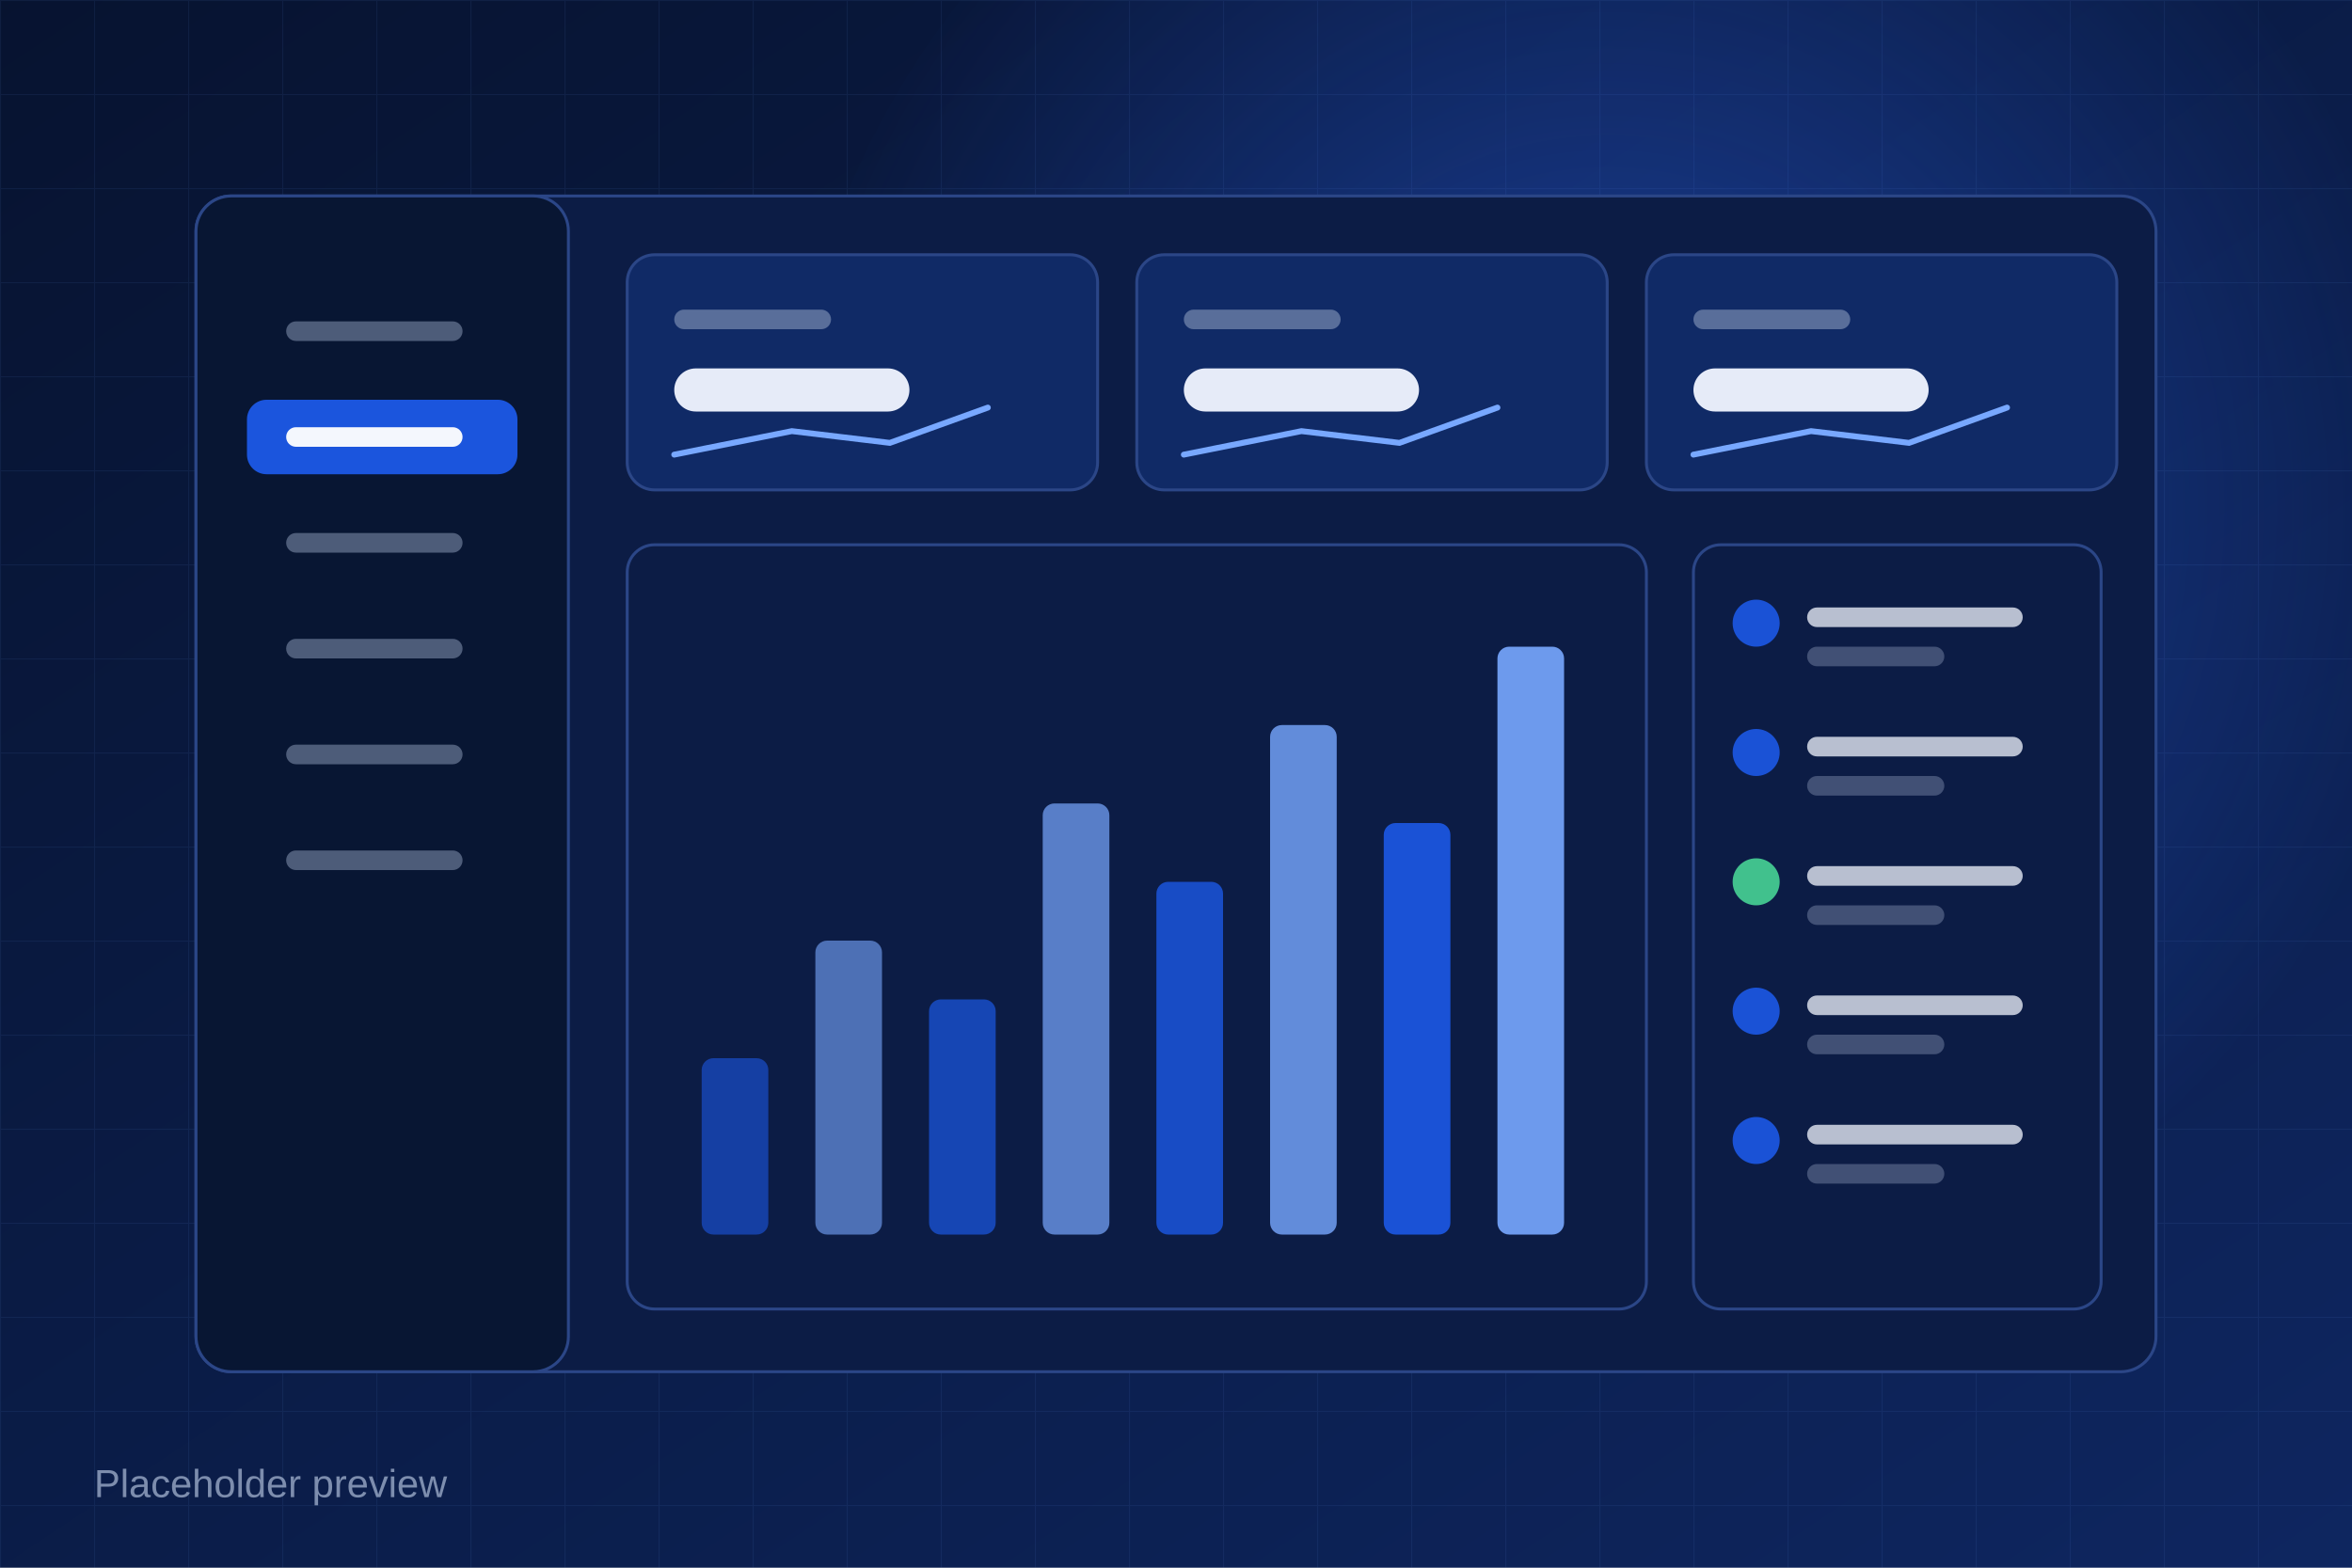
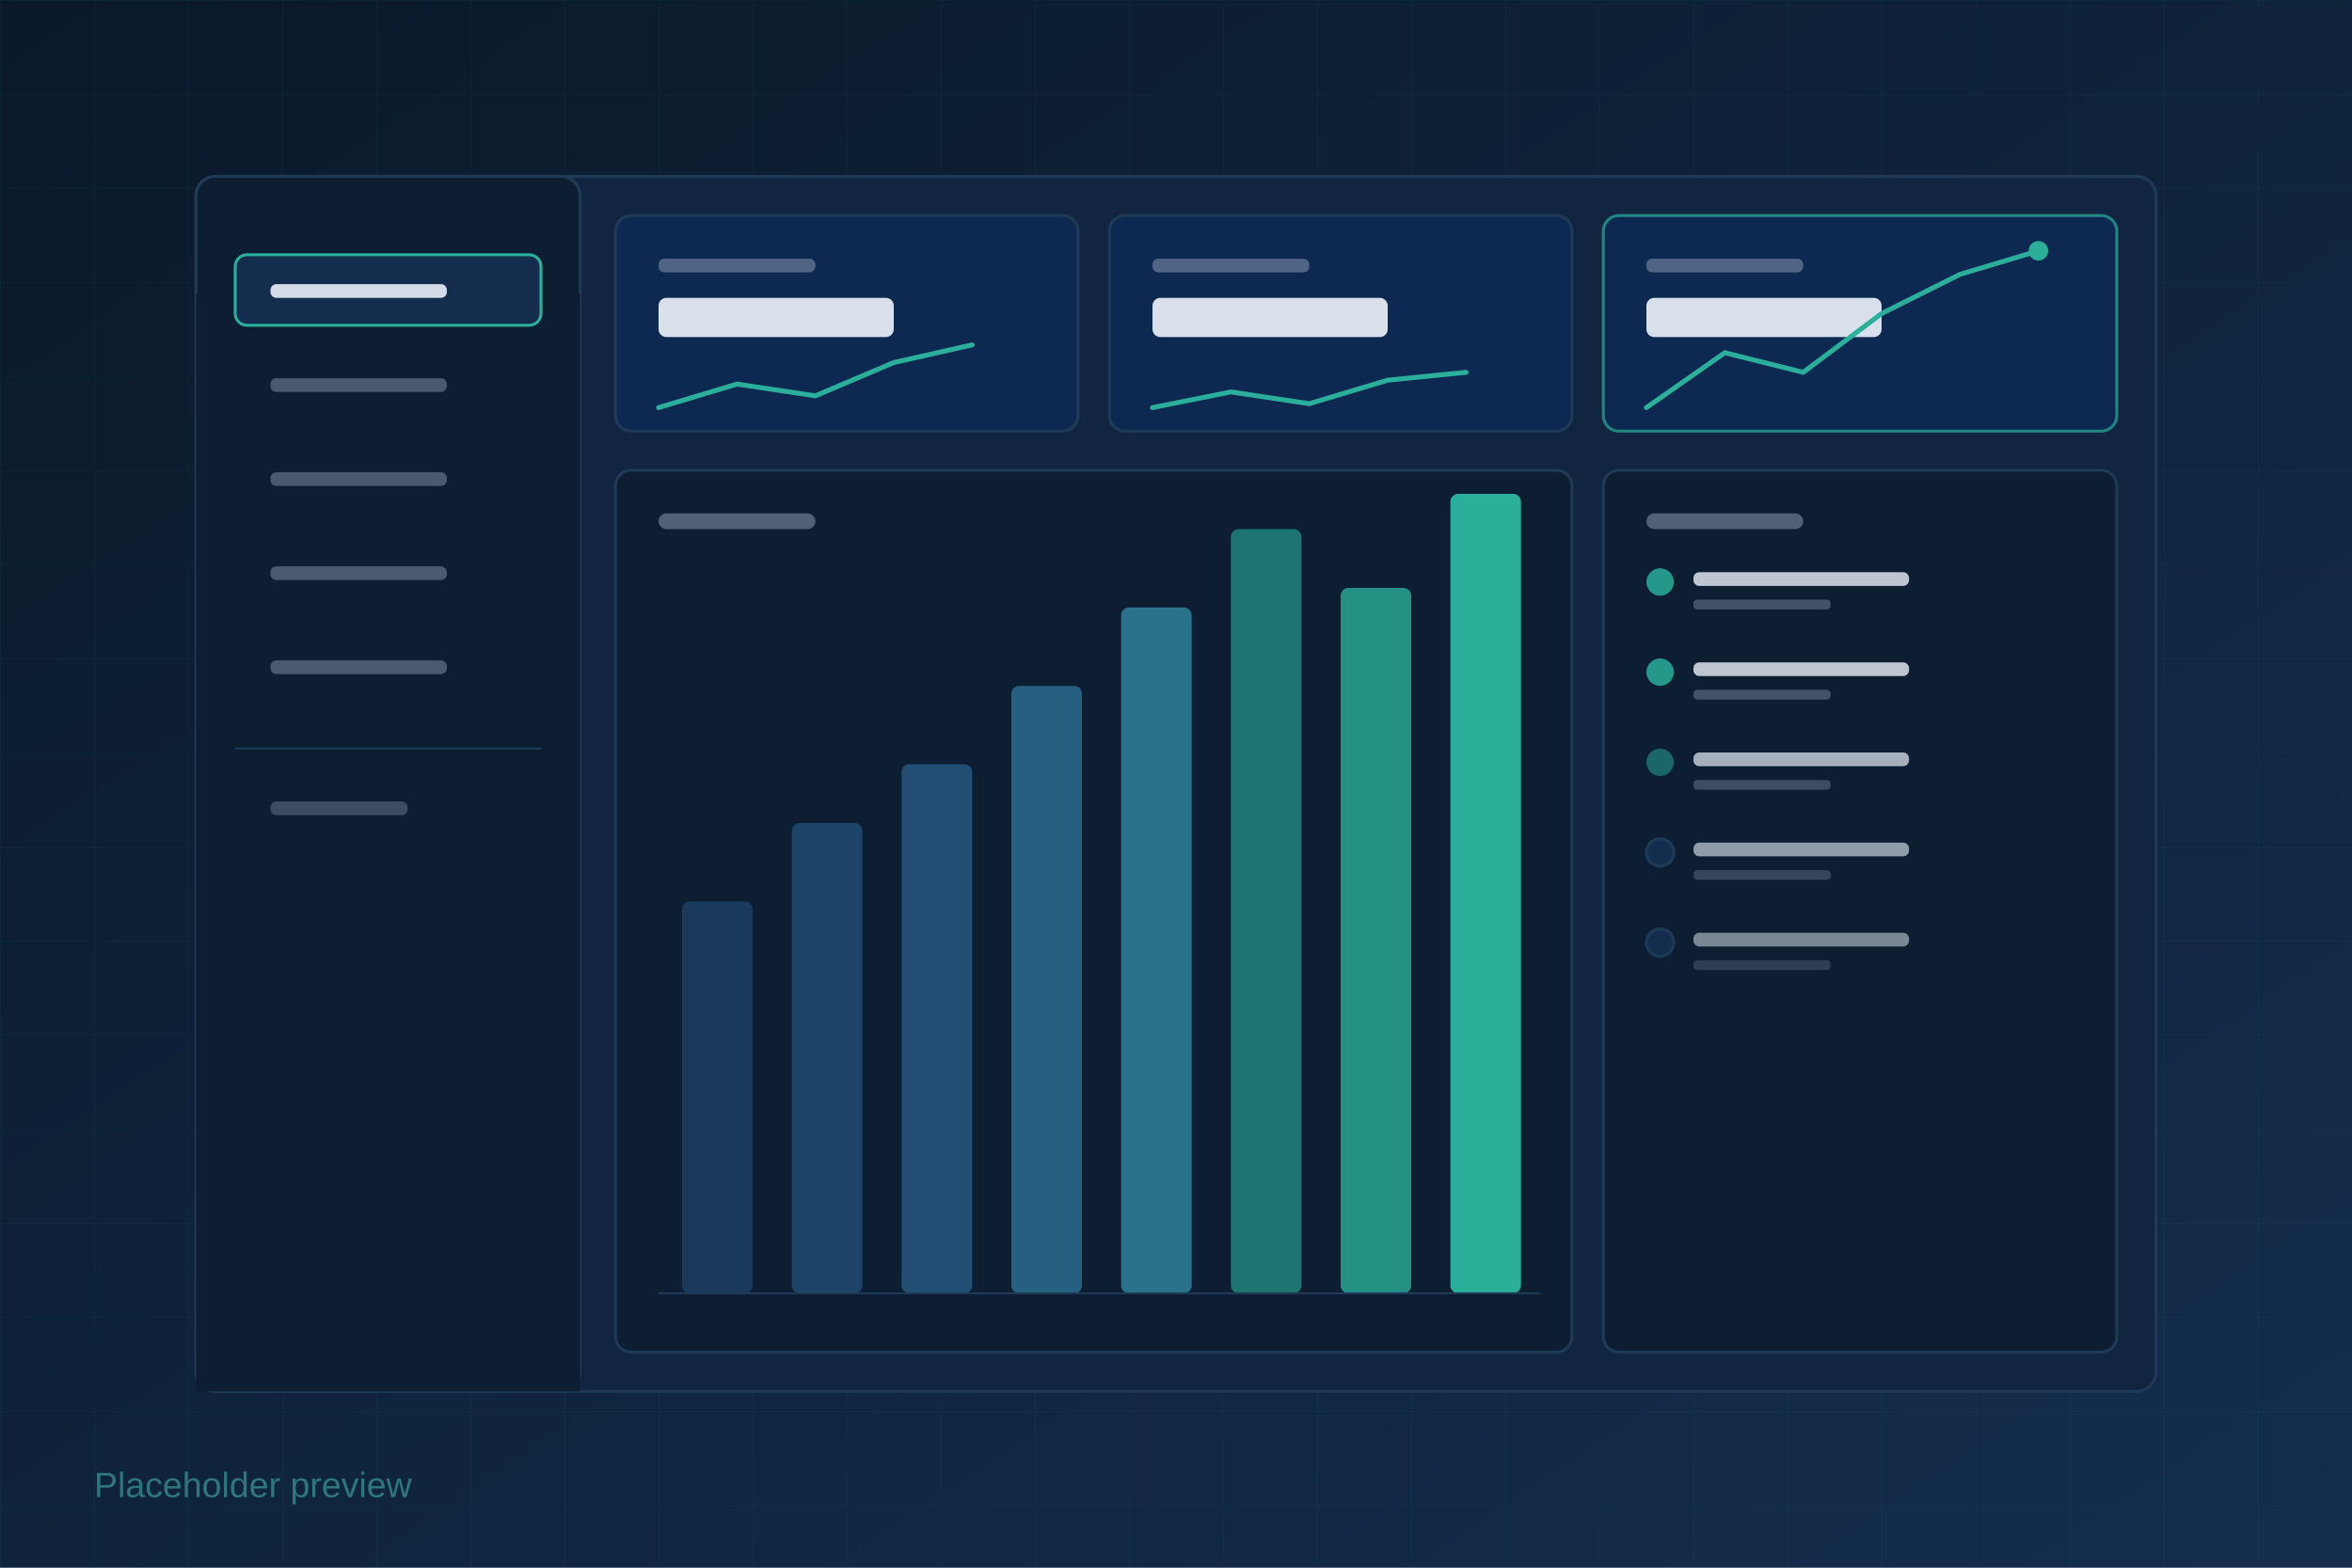
<svg xmlns="http://www.w3.org/2000/svg" viewBox="0 0 1200 800" width="1200" height="800" fill="none">
  <defs>
-     <linearGradient id="bg-operations-suite" x1="0" y1="0" x2="1" y2="1">
-       <stop offset="0" stop-color="#071330" />
-       <stop offset="1" stop-color="#0e2660" />
+     <linearGradient id="bg-os" x1="0" y1="0" x2="1" y2="1">
+       <stop offset="0" stop-color="#0a1929" />
+       <stop offset="1" stop-color="#142d4e" />
    </linearGradient>
-     <radialGradient id="gl-operations-suite" cx="0.5" cy="0.5" r="0.5">
-       <stop offset="0" stop-color="#2f6bff" stop-opacity="0.45" />
-       <stop offset="1" stop-color="#2f6bff" stop-opacity="0" />
-     </radialGradient>
-     <pattern id="gr-operations-suite" width="48" height="48" patternUnits="userSpaceOnUse">
-       <path d="M48 0H0V48" stroke="#78a8ff" stroke-opacity="0.08" />
+     <pattern id="gr-os" width="48" height="48" patternUnits="userSpaceOnUse">
+       <path d="M48 0H0V48" stroke="#2bae9a" stroke-opacity="0.055" />
    </pattern>
  </defs>
-   <rect width="1200" height="800" fill="url(#bg-operations-suite)" />
-   <rect width="1200" height="800" fill="url(#gr-operations-suite)" />
-   <circle cx="820" cy="260" r="420" fill="url(#gl-operations-suite)" />
-   <rect x="100" y="100" width="1000" height="600" rx="18" fill="#0c1c45" stroke="#2b4687" stroke-width="1.5" />
-   <rect x="100" y="100" width="190" height="600" rx="18" fill="#081633" stroke="#2b4687" stroke-width="1.5" />
-   <rect x="126" y="150" width="138" height="38" rx="10" fill="none" fill-opacity="0.9" />
-   <rect x="146" y="164" width="90" height="10" rx="5" fill="#a3b2cf" fill-opacity="0.45" />
-   <rect x="126" y="204" width="138" height="38" rx="10" fill="#1d5cf0" fill-opacity="0.9" />
-   <rect x="146" y="218" width="90" height="10" rx="5" fill="#ffffff" fill-opacity="0.95" />
-   <rect x="126" y="258" width="138" height="38" rx="10" fill="none" fill-opacity="0.9" />
-   <rect x="146" y="272" width="90" height="10" rx="5" fill="#a3b2cf" fill-opacity="0.45" />
-   <rect x="126" y="312" width="138" height="38" rx="10" fill="none" fill-opacity="0.9" />
-   <rect x="146" y="326" width="90" height="10" rx="5" fill="#a3b2cf" fill-opacity="0.45" />
-   <rect x="126" y="366" width="138" height="38" rx="10" fill="none" fill-opacity="0.9" />
-   <rect x="146" y="380" width="90" height="10" rx="5" fill="#a3b2cf" fill-opacity="0.45" />
-   <rect x="126" y="420" width="138" height="38" rx="10" fill="none" fill-opacity="0.9" />
-   <rect x="146" y="434" width="90" height="10" rx="5" fill="#a3b2cf" fill-opacity="0.45" />
-   <rect x="320" y="130" width="240" height="120" rx="14" fill="#102a66" stroke="#2b4687" stroke-width="1.5" />
-   <rect x="344" y="158" width="80" height="10" rx="5" fill="#a3b2cf" fill-opacity="0.5" />
-   <rect x="344" y="188" width="120" height="22" rx="11" fill="#f1f5ff" fill-opacity="0.95" />
-   <path d="M344 232 L404 220 L454 226 L504 208" stroke="#78a8ff" stroke-width="3" stroke-linecap="round" fill="none" />
-   <rect x="580" y="130" width="240" height="120" rx="14" fill="#102a66" stroke="#2b4687" stroke-width="1.5" />
-   <rect x="604" y="158" width="80" height="10" rx="5" fill="#a3b2cf" fill-opacity="0.5" />
-   <rect x="604" y="188" width="120" height="22" rx="11" fill="#f1f5ff" fill-opacity="0.95" />
-   <path d="M604 232 L664 220 L714 226 L764 208" stroke="#78a8ff" stroke-width="3" stroke-linecap="round" fill="none" />
-   <rect x="840" y="130" width="240" height="120" rx="14" fill="#102a66" stroke="#2b4687" stroke-width="1.5" />
-   <rect x="864" y="158" width="80" height="10" rx="5" fill="#a3b2cf" fill-opacity="0.5" />
-   <rect x="864" y="188" width="120" height="22" rx="11" fill="#f1f5ff" fill-opacity="0.95" />
-   <path d="M864 232 L924 220 L974 226 L1024 208" stroke="#78a8ff" stroke-width="3" stroke-linecap="round" fill="none" />
-   <rect x="320" y="278" width="520" height="390" rx="14" fill="#0c1c45" stroke="#2b4687" stroke-width="1.5" />
-   <rect x="358" y="540" width="34" height="90" rx="6" fill="#1d5cf0" fill-opacity="0.55" />
-   <rect x="416" y="480" width="34" height="150" rx="6" fill="#78a8ff" fill-opacity="0.6" />
-   <rect x="474" y="510" width="34" height="120" rx="6" fill="#1d5cf0" fill-opacity="0.65" />
-   <rect x="532" y="410" width="34" height="220" rx="6" fill="#78a8ff" fill-opacity="0.7" />
-   <rect x="590" y="450" width="34" height="180" rx="6" fill="#1d5cf0" fill-opacity="0.75" />
-   <rect x="648" y="370" width="34" height="260" rx="6" fill="#78a8ff" fill-opacity="0.8" />
-   <rect x="706" y="420" width="34" height="210" rx="6" fill="#1d5cf0" fill-opacity="0.85" />
-   <rect x="764" y="330" width="34" height="300" rx="6" fill="#78a8ff" fill-opacity="0.9" />
-   <rect x="864" y="278" width="208" height="390" rx="14" fill="#0c1c45" stroke="#2b4687" stroke-width="1.5" />
-   <circle cx="896" cy="318" r="12" fill="#1d5cf0" fill-opacity="0.85" />
-   <rect x="922" y="310" width="110" height="10" rx="5" fill="#f1f5ff" fill-opacity="0.75" />
-   <rect x="922" y="330" width="70" height="10" rx="5" fill="#a3b2cf" fill-opacity="0.35" />
-   <circle cx="896" cy="384" r="12" fill="#1d5cf0" fill-opacity="0.85" />
-   <rect x="922" y="376" width="110" height="10" rx="5" fill="#f1f5ff" fill-opacity="0.75" />
-   <rect x="922" y="396" width="70" height="10" rx="5" fill="#a3b2cf" fill-opacity="0.35" />
-   <circle cx="896" cy="450" r="12" fill="#4ade9a" fill-opacity="0.85" />
-   <rect x="922" y="442" width="110" height="10" rx="5" fill="#f1f5ff" fill-opacity="0.75" />
-   <rect x="922" y="462" width="70" height="10" rx="5" fill="#a3b2cf" fill-opacity="0.35" />
-   <circle cx="896" cy="516" r="12" fill="#1d5cf0" fill-opacity="0.85" />
-   <rect x="922" y="508" width="110" height="10" rx="5" fill="#f1f5ff" fill-opacity="0.75" />
-   <rect x="922" y="528" width="70" height="10" rx="5" fill="#a3b2cf" fill-opacity="0.35" />
-   <circle cx="896" cy="582" r="12" fill="#1d5cf0" fill-opacity="0.85" />
-   <rect x="922" y="574" width="110" height="10" rx="5" fill="#f1f5ff" fill-opacity="0.75" />
-   <rect x="922" y="594" width="70" height="10" rx="5" fill="#a3b2cf" fill-opacity="0.35" />
-   <text x="48" y="764" font-family="Arial, Helvetica, sans-serif" font-size="20" fill="#a3b2cf" fill-opacity="0.75">Placeholder preview</text>
+   <rect width="1200" height="800" fill="url(#bg-os)" />
+   <rect width="1200" height="800" fill="url(#gr-os)" />
+   <rect x="100" y="90" width="1000" height="620" rx="10" fill="#112540" stroke="#1e3a56" stroke-width="1.5" />
+   <rect x="100" y="90" width="196" height="620" rx="10" fill="#0d1e32" stroke="#1e3a56" stroke-width="1.5" />
+   <rect x="100" y="150" width="196" height="560" fill="#0d1e32" />
+   <rect x="120" y="130" width="156" height="36" rx="6" fill="#142d4e" stroke="#2bae9a" stroke-width="1.5" />
+   <rect x="138" y="145" width="90" height="7" rx="3" fill="#e8f0f8" fill-opacity="0.9" />
+   <rect x="120" y="178" width="156" height="36" rx="6" fill="transparent" />
+   <rect x="138" y="193" width="90" height="7" rx="3" fill="#94a3b8" fill-opacity="0.45" />
+   <rect x="120" y="226" width="156" height="36" rx="6" fill="transparent" />
+   <rect x="138" y="241" width="90" height="7" rx="3" fill="#94a3b8" fill-opacity="0.45" />
+   <rect x="120" y="274" width="156" height="36" rx="6" fill="transparent" />
+   <rect x="138" y="289" width="90" height="7" rx="3" fill="#94a3b8" fill-opacity="0.45" />
+   <rect x="120" y="322" width="156" height="36" rx="6" fill="transparent" />
+   <rect x="138" y="337" width="90" height="7" rx="3" fill="#94a3b8" fill-opacity="0.45" />
+   <path d="M120 382 H276" stroke="#1e3a56" stroke-width="1" />
+   <rect x="120" y="394" width="156" height="36" rx="6" fill="transparent" />
+   <rect x="138" y="409" width="70" height="7" rx="3" fill="#94a3b8" fill-opacity="0.35" />
+   <rect x="314" y="110" width="236" height="110" rx="8" fill="#0d2952" stroke="#1e3a56" stroke-width="1.5" />
+   <rect x="336" y="132" width="80" height="7" rx="3" fill="#94a3b8" fill-opacity="0.5" />
+   <rect x="336" y="152" width="120" height="20" rx="4" fill="#e8f0f8" fill-opacity="0.92" />
+   <path d="M336 208 L376 196 L416 202 L456 185 L496 176" stroke="#2bae9a" stroke-width="2.5" stroke-linecap="round" fill="none" />
+   <rect x="566" y="110" width="236" height="110" rx="8" fill="#0d2952" stroke="#1e3a56" stroke-width="1.5" />
+   <rect x="588" y="132" width="80" height="7" rx="3" fill="#94a3b8" fill-opacity="0.5" />
+   <rect x="588" y="152" width="120" height="20" rx="4" fill="#e8f0f8" fill-opacity="0.92" />
+   <path d="M588 208 L628 200 L668 206 L708 194 L748 190" stroke="#2bae9a" stroke-width="2.5" stroke-linecap="round" fill="none" />
+   <rect x="818" y="110" width="262" height="110" rx="8" fill="#0d2952" stroke="#2bae9a" stroke-width="1.5" stroke-opacity="0.7" />
+   <rect x="840" y="132" width="80" height="7" rx="3" fill="#94a3b8" fill-opacity="0.5" />
+   <rect x="840" y="152" width="120" height="20" rx="4" fill="#e8f0f8" fill-opacity="0.92" />
+   <path d="M840 208 L880 180 L920 190 L960 160 L1000 140 L1040 128" stroke="#2bae9a" stroke-width="2.5" stroke-linecap="round" fill="none" />
+   <circle cx="1040" cy="128" r="5" fill="#2bae9a" />
+   <rect x="314" y="240" width="488" height="450" rx="8" fill="#0d1e32" stroke="#1e3a56" stroke-width="1.5" />
+   <rect x="336" y="262" width="80" height="8" rx="4" fill="#94a3b8" fill-opacity="0.5" />
+   <rect x="348" y="460" width="36" height="200" rx="4" fill="#1a3a5c" />
+   <rect x="404" y="420" width="36" height="240" rx="4" fill="#1e4468" />
+   <rect x="460" y="390" width="36" height="270" rx="4" fill="#224e74" />
+   <rect x="516" y="350" width="36" height="310" rx="4" fill="#266080" />
+   <rect x="572" y="310" width="36" height="350" rx="4" fill="#2a728c" />
+   <rect x="628" y="270" width="36" height="390" rx="4" fill="#2bae9a" fill-opacity="0.6" />
+   <rect x="684" y="300" width="36" height="360" rx="4" fill="#2bae9a" fill-opacity="0.8" />
+   <rect x="740" y="252" width="36" height="408" rx="4" fill="#2bae9a" />
+   <path d="M336 660 H786" stroke="#1e3a56" stroke-width="1" />
+   <rect x="818" y="240" width="262" height="450" rx="8" fill="#0d1e32" stroke="#1e3a56" stroke-width="1.5" />
+   <rect x="840" y="262" width="80" height="8" rx="4" fill="#94a3b8" fill-opacity="0.5" />
+   <rect x="840" y="290" width="14" height="14" rx="7" fill="#2bae9a" fill-opacity="0.85" />
+   <rect x="864" y="292" width="110" height="7" rx="3" fill="#e8f0f8" fill-opacity="0.8" />
+   <rect x="864" y="306" width="70" height="5" rx="2" fill="#94a3b8" fill-opacity="0.4" />
+   <rect x="840" y="336" width="14" height="14" rx="7" fill="#2bae9a" fill-opacity="0.85" />
+   <rect x="864" y="338" width="110" height="7" rx="3" fill="#e8f0f8" fill-opacity="0.8" />
+   <rect x="864" y="352" width="70" height="5" rx="2" fill="#94a3b8" fill-opacity="0.4" />
+   <rect x="840" y="382" width="14" height="14" rx="7" fill="#2bae9a" fill-opacity="0.5" />
+   <rect x="864" y="384" width="110" height="7" rx="3" fill="#e8f0f8" fill-opacity="0.7" />
+   <rect x="864" y="398" width="70" height="5" rx="2" fill="#94a3b8" fill-opacity="0.35" />
+   <rect x="840" y="428" width="14" height="14" rx="7" fill="#142d4e" stroke="#1e3a56" stroke-width="1.5" />
+   <rect x="864" y="430" width="110" height="7" rx="3" fill="#e8f0f8" fill-opacity="0.6" />
+   <rect x="864" y="444" width="70" height="5" rx="2" fill="#94a3b8" fill-opacity="0.3" />
+   <rect x="840" y="474" width="14" height="14" rx="7" fill="#142d4e" stroke="#1e3a56" stroke-width="1.5" />
+   <rect x="864" y="476" width="110" height="7" rx="3" fill="#e8f0f8" fill-opacity="0.5" />
+   <rect x="864" y="490" width="70" height="5" rx="2" fill="#94a3b8" fill-opacity="0.25" />
+   <text x="48" y="764" font-family="Arial, Helvetica, sans-serif" font-size="18" fill="#4ecab8" fill-opacity="0.5">Placeholder preview</text>
</svg>
